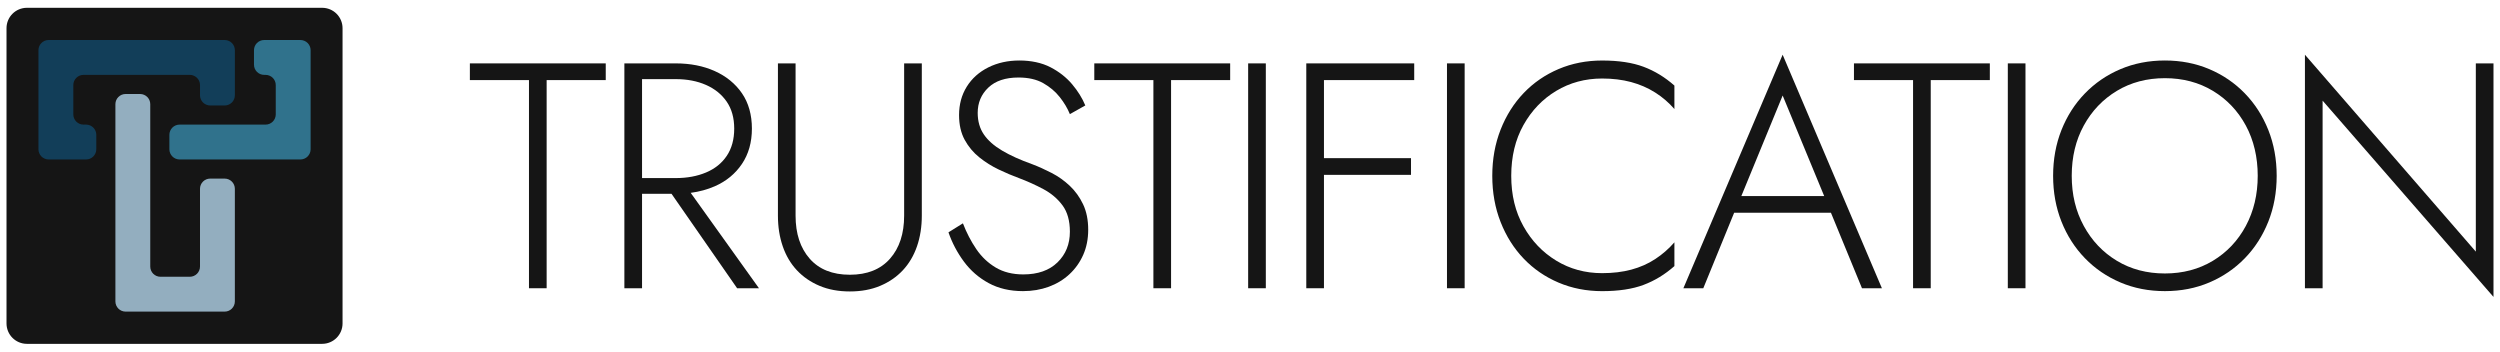
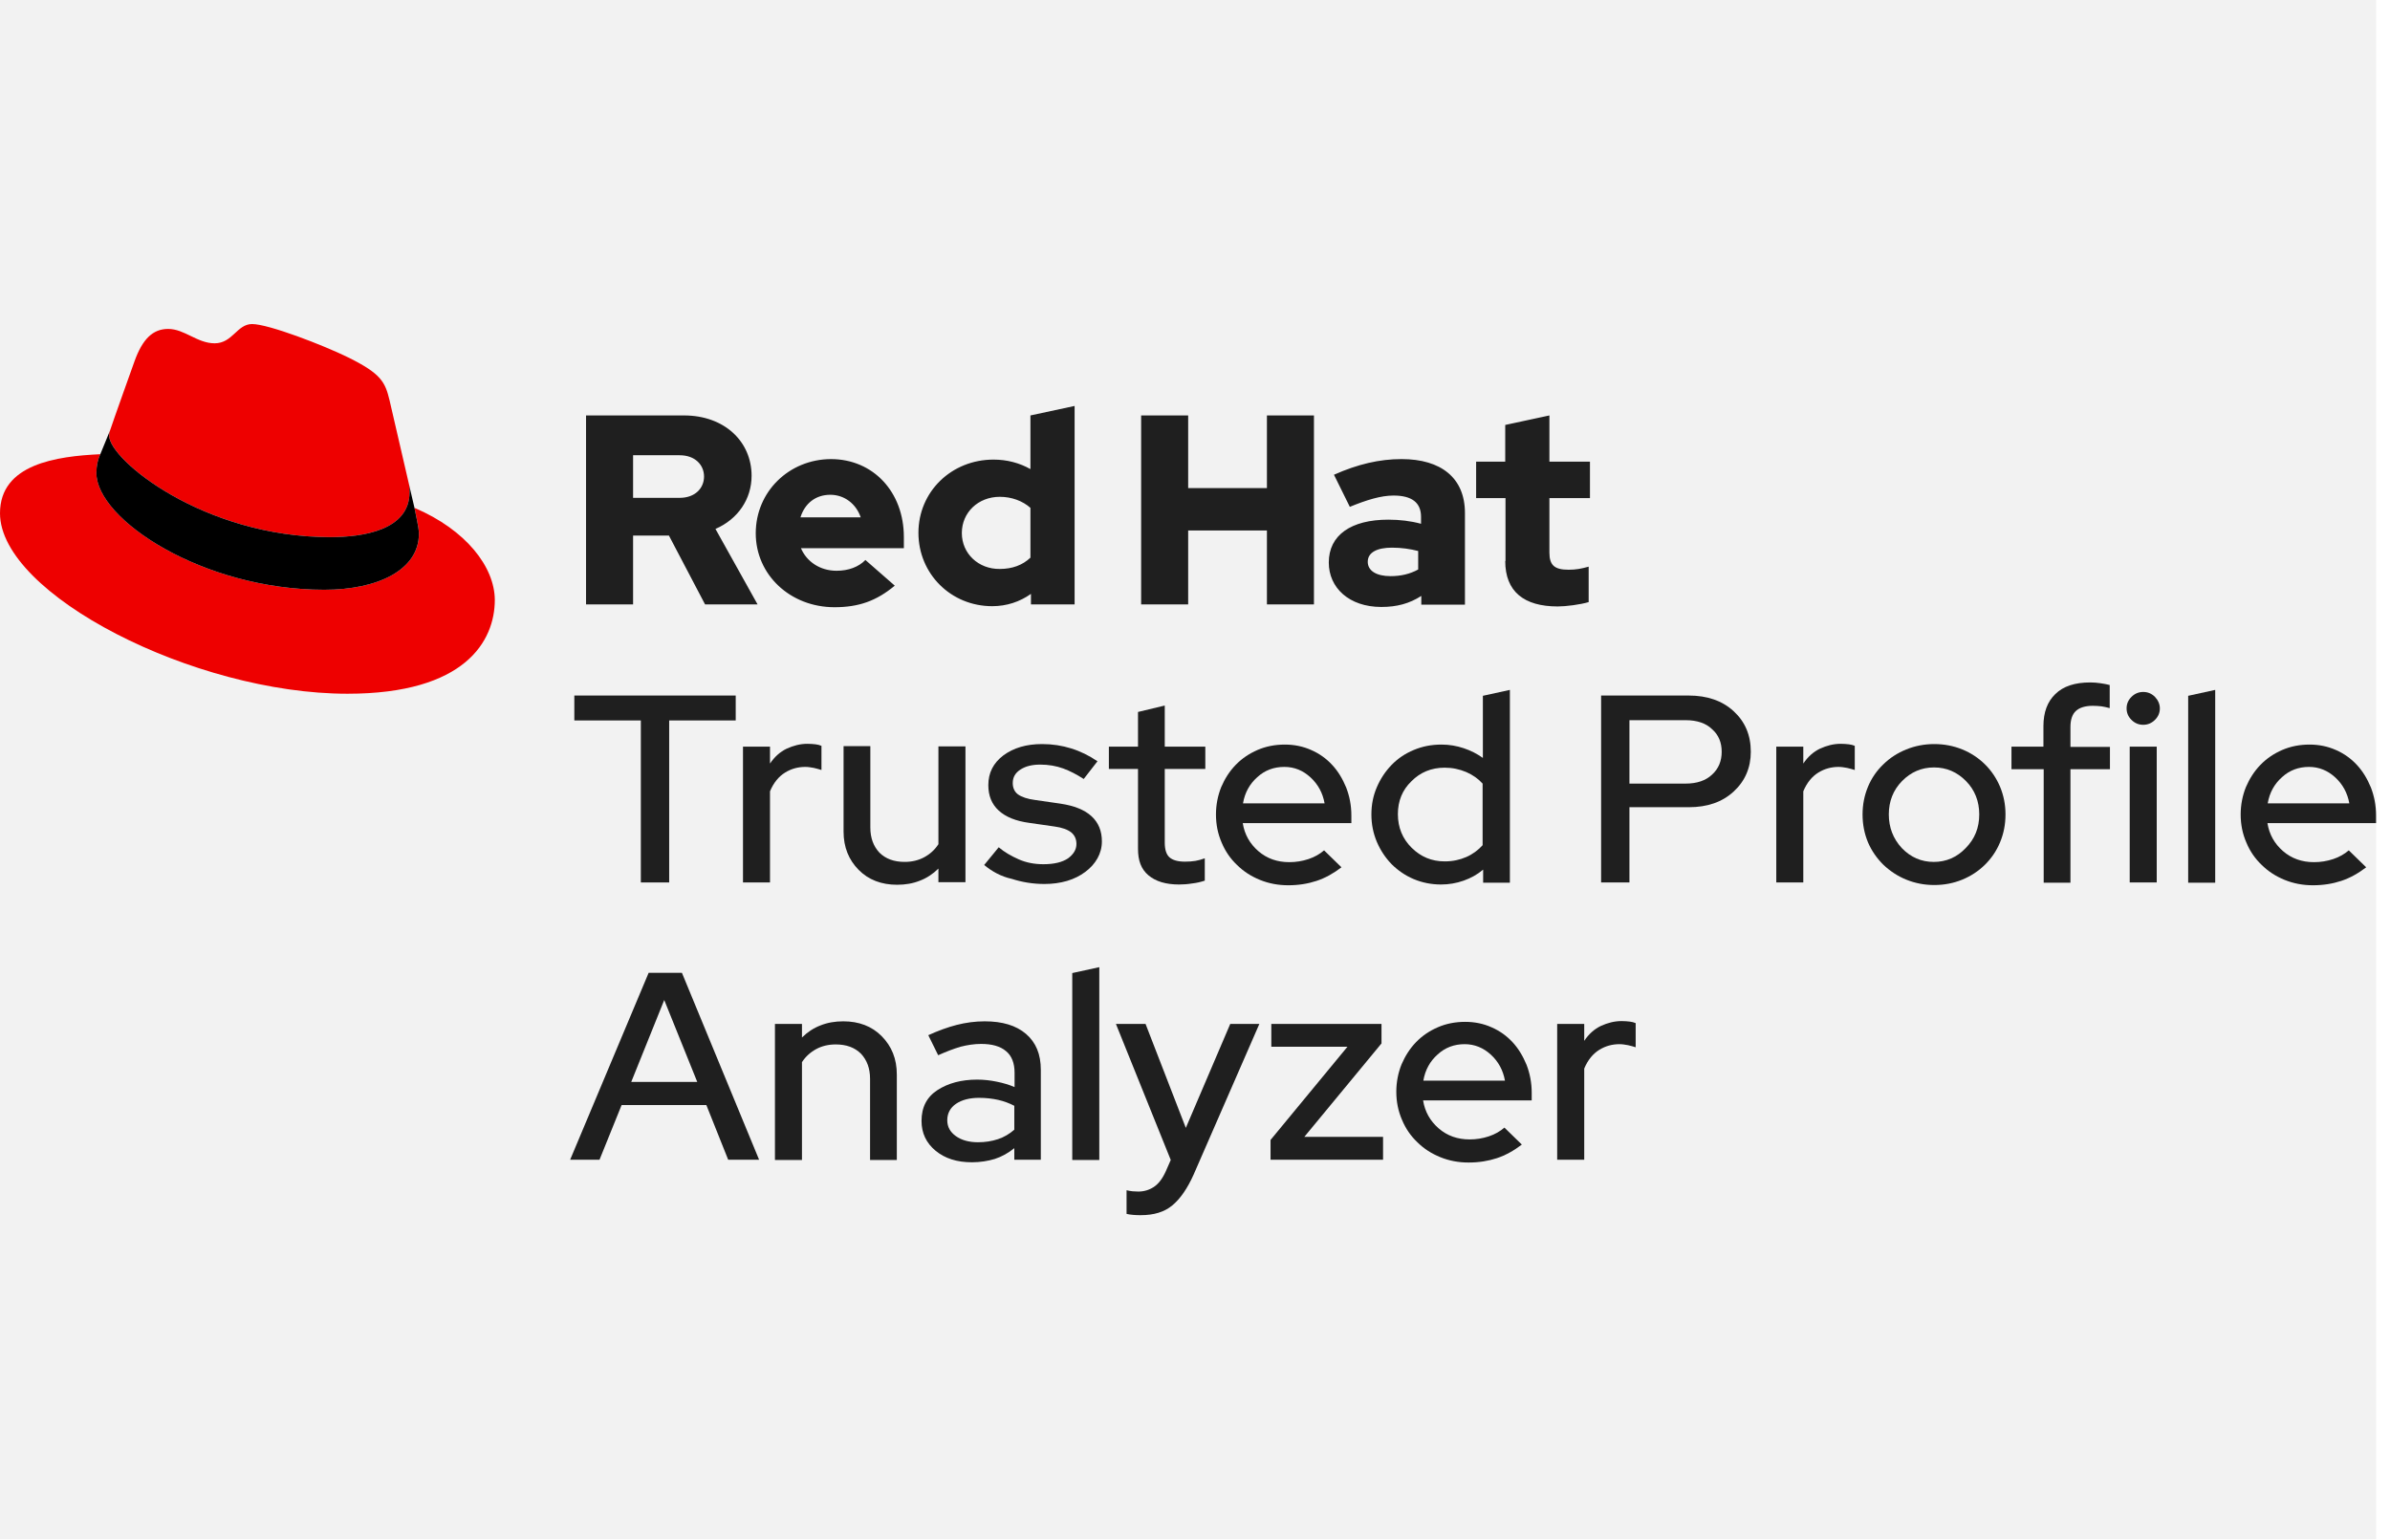
- <svg xmlns="http://www.w3.org/2000/svg" id="artwork" viewBox="0 0 1920 270" width="1920px" height="270px">
-   <defs>
-     <style>
-       .cls-1 {
-         fill: #151515;
-       }
- 
-       .cls-2 {
-         fill: #93aebf;
-       }
- 
-       .cls-3 {
-         fill: #123e59;
-       }
- 
-       .cls-4 {
-         fill: #30728c;
-       }
-     </style>
-   </defs>
-   <path class="cls-1" d="m360.86,48.68h104.35v12.83h-45.39v159.86h-13.57V61.51h-45.39v-12.83Z" />
-   <path class="cls-1" d="m566.1,221.37h16.78l-52.43-73.27c6.66-.89,12.84-2.56,18.51-5.05,8.8-3.86,15.75-9.58,20.85-17.15,5.1-7.56,7.65-16.61,7.65-27.14s-2.55-19.74-7.65-27.14c-5.1-7.4-12.05-13.07-20.85-17.02-8.8-3.95-18.79-5.92-29.97-5.92h-39.47v172.69h13.57v-72.53h22.64l50.38,72.53Zm-73.02-160.6h25.9c8.72,0,16.44,1.48,23.19,4.44,6.74,2.96,12.05,7.24,15.91,12.83,3.86,5.59,5.8,12.5,5.8,20.72s-1.89,15.17-5.67,20.85c-3.78,5.67-9.09,9.95-15.91,12.83-6.83,2.88-14.6,4.32-23.31,4.32h-25.9V60.77Z" />
-   <path class="cls-1" d="m611,48.68v116.93c0,13.82,3.62,24.84,10.85,33.06,7.24,8.23,17.52,12.33,30.84,12.33s23.6-4.11,30.84-12.33c7.24-8.22,10.85-19.24,10.85-33.06V48.68h13.57v116.93c0,8.55-1.23,16.41-3.7,23.56-2.47,7.15-6.09,13.28-10.85,18.38-4.77,5.1-10.57,9.09-17.39,11.96-6.83,2.88-14.6,4.32-23.31,4.32s-16.49-1.44-23.31-4.32c-6.83-2.88-12.62-6.87-17.39-11.96-4.77-5.1-8.39-11.22-10.85-18.38-2.47-7.15-3.7-15.01-3.7-23.56V48.68h13.57Z" />
-   <path class="cls-1" d="m749.76,191.27c4.03,5.92,9,10.65,14.92,14.18,5.92,3.54,12.99,5.3,21.22,5.3,11.18,0,19.94-3.08,26.27-9.25,6.33-6.17,9.5-14.02,9.5-23.56,0-8.39-1.89-15.13-5.67-20.23-3.79-5.1-8.68-9.25-14.68-12.46-6.01-3.21-12.3-6.04-18.87-8.51-4.93-1.81-10.08-3.99-15.42-6.54-5.35-2.55-10.32-5.67-14.93-9.37-4.61-3.7-8.35-8.18-11.22-13.44-2.88-5.26-4.32-11.59-4.32-19,0-8.22,1.97-15.5,5.92-21.83,3.95-6.33,9.46-11.26,16.53-14.8,7.07-3.53,15.05-5.3,23.93-5.3s17.15,1.73,23.81,5.18c6.66,3.45,12.21,7.81,16.65,13.07,4.44,5.27,7.81,10.69,10.11,16.28l-11.84,6.66c-1.81-4.44-4.4-8.8-7.77-13.07-3.37-4.27-7.61-7.85-12.7-10.73-5.1-2.88-11.43-4.32-19-4.32-10.03,0-17.76,2.59-23.19,7.77-5.43,5.18-8.14,11.64-8.14,19.37,0,6.41,1.56,11.93,4.69,16.53,3.12,4.61,7.81,8.76,14.06,12.46,6.25,3.7,13.98,7.2,23.19,10.48,4.77,1.81,9.7,4.03,14.8,6.66,5.1,2.63,9.74,5.92,13.94,9.87,4.19,3.95,7.61,8.68,10.24,14.18,2.63,5.51,3.95,12.05,3.95,19.61,0,7.07-1.28,13.49-3.82,19.24-2.55,5.76-6.09,10.73-10.61,14.93-4.53,4.19-9.83,7.4-15.91,9.62-6.09,2.22-12.67,3.33-19.74,3.33-10.03,0-18.83-2.06-26.4-6.17-7.57-4.11-13.9-9.62-19-16.53-5.1-6.91-9.05-14.39-11.84-22.45l11.1-6.91c2.79,7.24,6.21,13.82,10.24,19.74Z" />
-   <path class="cls-1" d="m840.42,48.68h104.35v12.83h-45.39v159.86h-13.57V61.51h-45.39v-12.83Z" />
-   <path class="cls-1" d="m972.15,48.68v172.69h-13.57V48.68h13.57Z" />
-   <polygon class="cls-1" points="1086.12 61.51 1086.12 48.68 1016.8 48.68 1010.39 48.68 1003.23 48.68 1003.23 221.37 1016.8 221.37 1016.8 134.29 1083.65 134.29 1083.65 121.46 1016.8 121.46 1016.8 61.51 1086.12 61.51" />
-   <path class="cls-1" d="m1124.85,48.68v172.69h-13.57V48.68h13.57Z" />
-   <path class="cls-1" d="m1169.99,173.76c6.25,11.19,14.64,19.98,25.16,26.4,10.52,6.41,22.28,9.62,35.28,9.62,8.22,0,15.7-.9,22.45-2.71,6.74-1.81,12.87-4.52,18.38-8.14,5.51-3.62,10.4-7.89,14.68-12.83v18.26c-7.24,6.41-15.13,11.22-23.68,14.43-8.55,3.21-19.16,4.81-31.82,4.81-12.01,0-23.15-2.18-33.43-6.54-10.28-4.36-19.2-10.48-26.77-18.38-7.57-7.89-13.49-17.27-17.76-28.12-4.28-10.85-6.41-22.7-6.41-35.52s2.14-24.67,6.41-35.52c4.27-10.85,10.2-20.23,17.76-28.12,7.56-7.89,16.49-14.02,26.77-18.38,10.28-4.36,21.42-6.54,33.43-6.54,12.66,0,23.27,1.6,31.82,4.81,8.55,3.21,16.44,8.02,23.68,14.43v18.01c-4.28-4.93-9.21-9.17-14.8-12.7-5.59-3.53-11.76-6.21-18.5-8.02-6.75-1.81-14.15-2.71-22.2-2.71-12.99,0-24.75,3.17-35.28,9.5-10.53,6.33-18.91,15.09-25.16,26.27-6.25,11.19-9.37,24.18-9.37,38.98s3.12,27.55,9.37,38.73Z" />
-   <path class="cls-1" d="m1430.01,221.37h15.29l-76.23-179.35-76.23,179.35h15.29l23.69-57.97h74.35l23.83,57.97Zm-29.03-70.8h-63.63l31.73-77.21,31.9,77.21Z" />
-   <path class="cls-1" d="m1423.84,48.68h104.35v12.83h-45.39v159.86h-13.57V61.51h-45.39v-12.83Z" />
-   <path class="cls-1" d="m1555.57,48.68v172.69h-13.57V48.68h13.57Z" />
-   <path class="cls-1" d="m1583.2,99.87c4.27-10.77,10.28-20.14,18.01-28.12,7.73-7.97,16.81-14.18,27.26-18.63,10.44-4.44,21.83-6.66,34.17-6.66s23.72,2.22,34.17,6.66c10.44,4.44,19.53,10.65,27.26,18.63,7.73,7.98,13.73,17.35,18.01,28.12,4.27,10.77,6.41,22.49,6.41,35.15s-2.14,24.38-6.41,35.15c-4.28,10.77-10.28,20.15-18.01,28.12-7.73,7.98-16.82,14.18-27.26,18.63-10.45,4.44-21.83,6.66-34.17,6.66s-23.73-2.22-34.17-6.66c-10.45-4.44-19.53-10.65-27.26-18.63-7.73-7.97-13.73-17.35-18.01-28.12-4.28-10.77-6.41-22.49-6.41-35.15s2.14-24.38,6.41-35.15Zm17.14,73.64c6.17,11.35,14.64,20.27,25.41,26.77,10.77,6.5,23.07,9.74,36.88,9.74s26.11-3.25,36.88-9.74c10.77-6.5,19.2-15.42,25.29-26.77,6.08-11.35,9.13-24.18,9.13-38.48s-3.04-27.34-9.13-38.61c-6.09-11.26-14.52-20.14-25.29-26.64-10.77-6.49-23.07-9.74-36.88-9.74s-26.11,3.25-36.88,9.74c-10.77,6.5-19.24,15.38-25.41,26.64-6.17,11.27-9.25,24.14-9.25,38.61s3.08,27.14,9.25,38.48Z" />
-   <path class="cls-1" d="m1915,48.68v179.35l-131.24-150.73v144.07h-13.57V42.02l131.24,151.22V48.68h13.57Z" />
-   <rect class="cls-1" x="5" y="5.99" width="258.08" height="258.08" rx="15.66" ry="15.66" />
-   <path class="cls-2" d="m172.54,137.16h-11.11c-4.32,0-7.83,3.51-7.83,7.83v59.73c0,4.32-3.51,7.83-7.83,7.83h-22.54c-4.32,0-7.83-3.51-7.83-7.83v-124.7c0-4.32-3.51-7.83-7.83-7.83h-11.11c-4.32,0-7.83,3.51-7.83,7.83v151.47c0,4.32,3.51,7.83,7.83,7.83h76.08c4.32,0,7.83-3.51,7.83-7.83v-86.5c0-4.32-3.51-7.83-7.83-7.83Z" />
-   <path class="cls-3" d="m29.53,38.56v76.08c0,4.32,3.51,7.83,7.83,7.83h28.76c4.32,0,7.83-3.51,7.83-7.83v-11.11c0-4.32-3.51-7.83-7.83-7.83h-1.98c-4.32,0-7.83-3.51-7.83-7.83v-22.54c0-4.32,3.51-7.83,7.83-7.83h81.64c4.32,0,7.83,3.51,7.83,7.83v7.85c0,4.32,3.5,7.83,7.83,7.83h11.11c4.32,0,7.83-3.51,7.83-7.83v-34.62c0-4.32-3.51-7.83-7.83-7.83H37.36c-4.32,0-7.83,3.51-7.83,7.83Z" />
-   <path class="cls-4" d="m195.06,38.56v11.11c0,4.32,3.51,7.83,7.83,7.83h1.06c4.32,0,7.83,3.51,7.83,7.83v22.54c0,4.32-3.51,7.83-7.83,7.83h-66.03c-4.32,0-7.83,3.51-7.83,7.83v11.11c0,4.32,3.51,7.83,7.83,7.83h92.8c4.32,0,7.83-3.51,7.83-7.83V38.56c0-4.32-3.51-7.83-7.83-7.83h-27.83c-4.32,0-7.83,3.51-7.83,7.83Z" />
+ <svg xmlns="http://www.w3.org/2000/svg" width="118" height="76" viewBox="0 0 118 76" fill="none">
+   <rect width="117.312" height="76" fill="#F2F2F2" />
+   <path d="M28.356 35.573V34.343H36.324V35.573H33.039V43.572H31.64V35.573H28.356Z" fill="#1F1F1F" />
+   <path d="M36.683 43.571V36.865H38.017V37.702C38.236 37.373 38.518 37.119 38.839 36.967C39.172 36.815 39.506 36.726 39.865 36.726C40.019 36.726 40.147 36.739 40.263 36.751C40.378 36.764 40.468 36.789 40.558 36.827V38.019C40.455 37.981 40.327 37.956 40.186 37.917C40.045 37.892 39.904 37.867 39.763 37.867C39.403 37.867 39.07 37.956 38.762 38.146C38.454 38.336 38.197 38.64 38.017 39.071V43.571H36.683Z" fill="#1F1F1F" />
+   <path d="M42.971 36.866V40.859C42.971 41.379 43.124 41.784 43.42 42.101C43.727 42.405 44.138 42.557 44.664 42.557C45.023 42.557 45.344 42.481 45.627 42.329C45.909 42.177 46.153 41.962 46.332 41.683V36.853H47.667V43.559H46.332V42.887C46.063 43.153 45.755 43.356 45.421 43.483C45.075 43.622 44.703 43.686 44.292 43.686C43.522 43.686 42.881 43.445 42.393 42.95C41.906 42.456 41.649 41.835 41.649 41.062V36.84H42.971V36.866Z" fill="#1F1F1F" />
+   <path d="M48.591 42.71L49.309 41.835C49.592 42.076 49.925 42.266 50.297 42.431C50.669 42.596 51.08 42.672 51.516 42.672C52.055 42.672 52.453 42.57 52.735 42.38C53.005 42.177 53.146 41.949 53.146 41.67C53.146 41.429 53.056 41.239 52.889 41.1C52.709 40.96 52.44 40.859 52.055 40.808L50.823 40.631C50.156 40.542 49.656 40.339 49.309 40.022C48.963 39.705 48.796 39.287 48.796 38.767C48.796 38.159 49.04 37.677 49.54 37.297C50.041 36.929 50.669 36.739 51.452 36.739C51.965 36.739 52.44 36.815 52.889 36.955C53.338 37.094 53.775 37.309 54.185 37.588L53.505 38.463C53.171 38.248 52.838 38.07 52.491 37.943C52.145 37.817 51.76 37.753 51.362 37.753C50.965 37.753 50.644 37.829 50.387 37.994C50.13 38.159 50.002 38.374 50.002 38.666C50.002 38.907 50.092 39.097 50.259 39.224C50.438 39.35 50.721 39.452 51.118 39.502L52.35 39.68C53.03 39.781 53.544 39.984 53.89 40.301C54.236 40.618 54.403 41.036 54.403 41.544C54.403 41.848 54.326 42.127 54.185 42.38C54.044 42.634 53.839 42.862 53.582 43.052C53.325 43.242 53.03 43.394 52.684 43.496C52.337 43.597 51.965 43.648 51.568 43.648C51.003 43.648 50.464 43.559 49.951 43.394C49.425 43.28 48.976 43.027 48.591 42.71Z" fill="#1F1F1F" />
+   <path d="M56.186 41.911V37.969H54.748V36.866H56.186V35.154L57.507 34.837V36.866H59.509V37.969H57.507V41.607C57.507 41.949 57.584 42.19 57.738 42.329C57.892 42.469 58.149 42.545 58.508 42.545C58.7 42.545 58.867 42.532 59.021 42.507C59.162 42.481 59.316 42.443 59.483 42.38V43.483C59.291 43.546 59.085 43.597 58.854 43.622C58.623 43.66 58.405 43.673 58.213 43.673C57.559 43.673 57.058 43.521 56.699 43.217C56.34 42.912 56.186 42.494 56.186 41.911Z" fill="#1F1F1F" />
+   <path d="M60.035 40.212C60.035 39.743 60.125 39.287 60.292 38.868C60.471 38.45 60.702 38.083 61.01 37.766C61.318 37.449 61.678 37.208 62.088 37.03C62.499 36.853 62.948 36.764 63.435 36.764C63.897 36.764 64.334 36.853 64.731 37.03C65.142 37.208 65.488 37.461 65.77 37.766C66.066 38.083 66.284 38.45 66.463 38.881C66.63 39.312 66.72 39.769 66.72 40.263V40.643H61.357C61.447 41.201 61.703 41.657 62.127 42.025C62.55 42.392 63.063 42.57 63.653 42.57C63.987 42.57 64.295 42.519 64.603 42.418C64.911 42.316 65.168 42.164 65.373 41.987L66.232 42.824C65.835 43.128 65.424 43.356 65.001 43.495C64.577 43.635 64.115 43.711 63.602 43.711C63.102 43.711 62.64 43.622 62.204 43.445C61.767 43.267 61.395 43.026 61.075 42.709C60.754 42.405 60.497 42.038 60.317 41.606C60.125 41.163 60.035 40.706 60.035 40.212ZM63.41 37.867C62.896 37.867 62.447 38.032 62.075 38.374C61.703 38.704 61.459 39.135 61.37 39.667H65.398C65.309 39.16 65.078 38.729 64.706 38.387C64.334 38.044 63.91 37.867 63.41 37.867Z" fill="#1F1F1F" />
+   <path d="M73.226 43.572V42.938C72.944 43.179 72.623 43.356 72.263 43.483C71.904 43.61 71.532 43.673 71.147 43.673C70.672 43.673 70.223 43.584 69.8 43.407C69.376 43.229 69.017 42.976 68.709 42.672C68.401 42.355 68.158 41.987 67.978 41.569C67.798 41.138 67.709 40.694 67.709 40.212C67.709 39.731 67.798 39.287 67.978 38.869C68.158 38.45 68.401 38.083 68.709 37.766C69.017 37.449 69.376 37.208 69.8 37.031C70.223 36.853 70.672 36.764 71.173 36.764C71.558 36.764 71.917 36.828 72.263 36.942C72.61 37.056 72.931 37.221 73.213 37.423V34.356L74.547 34.064V43.584H73.226V43.572ZM69.017 40.2C69.017 40.859 69.248 41.417 69.697 41.86C70.146 42.304 70.685 42.532 71.327 42.532C71.725 42.532 72.071 42.456 72.392 42.317C72.713 42.177 72.982 41.974 73.2 41.733V38.691C72.982 38.45 72.713 38.26 72.392 38.121C72.058 37.981 71.712 37.905 71.327 37.905C70.672 37.905 70.121 38.133 69.684 38.577C69.235 39.008 69.017 39.553 69.017 40.2Z" fill="#1F1F1F" />
+   <path d="M79.051 43.572V34.343H83.375C84.286 34.343 85.03 34.597 85.594 35.116C86.159 35.636 86.441 36.295 86.441 37.119C86.441 37.905 86.159 38.564 85.594 39.084C85.03 39.604 84.299 39.857 83.375 39.857H80.449V43.572H79.051ZM83.234 35.56H80.449V38.691H83.221C83.785 38.691 84.222 38.539 84.529 38.247C84.85 37.956 85.004 37.576 85.004 37.119C85.004 36.663 84.85 36.283 84.529 36.004C84.234 35.712 83.785 35.56 83.234 35.56Z" fill="#1F1F1F" />
+   <path d="M87.699 43.571V36.865H89.033V37.702C89.251 37.373 89.534 37.119 89.854 36.967C90.188 36.815 90.522 36.726 90.881 36.726C91.035 36.726 91.163 36.739 91.278 36.751C91.394 36.764 91.484 36.789 91.574 36.827V38.019C91.471 37.981 91.343 37.956 91.201 37.917C91.06 37.892 90.919 37.867 90.778 37.867C90.419 37.867 90.085 37.956 89.777 38.146C89.469 38.336 89.213 38.64 89.033 39.071V43.571H87.699Z" fill="#1F1F1F" />
+   <path d="M91.959 40.212C91.959 39.731 92.049 39.274 92.228 38.843C92.408 38.412 92.665 38.045 92.985 37.74C93.306 37.424 93.678 37.183 94.115 37.005C94.551 36.828 95.013 36.739 95.5 36.739C95.988 36.739 96.45 36.828 96.886 37.005C97.322 37.183 97.694 37.436 98.002 37.74C98.323 38.057 98.567 38.425 98.746 38.843C98.926 39.274 99.016 39.731 99.016 40.212C99.016 40.707 98.926 41.163 98.746 41.594C98.567 42.025 98.31 42.393 98.002 42.697C97.681 43.014 97.309 43.255 96.886 43.432C96.45 43.61 95.988 43.699 95.5 43.699C95.013 43.699 94.551 43.61 94.115 43.432C93.678 43.255 93.306 43.001 92.985 42.697C92.665 42.38 92.408 42.013 92.228 41.594C92.049 41.163 91.959 40.707 91.959 40.212ZM97.72 40.212C97.72 39.566 97.502 39.008 97.066 38.565C96.629 38.121 96.103 37.893 95.487 37.893C94.872 37.893 94.346 38.121 93.909 38.565C93.473 39.008 93.255 39.566 93.255 40.212C93.255 40.859 93.473 41.417 93.896 41.873C94.333 42.329 94.859 42.558 95.475 42.558C96.091 42.558 96.617 42.329 97.053 41.873C97.502 41.417 97.72 40.872 97.72 40.212Z" fill="#1F1F1F" />
+   <path d="M99.311 36.865H100.889V35.851C100.889 35.179 101.081 34.647 101.479 34.267C101.864 33.886 102.441 33.696 103.198 33.696C103.365 33.696 103.532 33.709 103.699 33.734C103.865 33.76 104.019 33.785 104.161 33.823V34.964C104.007 34.926 103.865 34.888 103.75 34.875C103.622 34.862 103.481 34.85 103.327 34.85C102.954 34.85 102.672 34.938 102.493 35.103C102.313 35.268 102.223 35.534 102.223 35.889V36.878H104.173V37.981H102.223V43.584H100.902V37.981H99.311V36.865Z" fill="#1F1F1F" />
+   <path d="M105.816 35.788C105.598 35.788 105.405 35.712 105.238 35.547C105.072 35.383 104.995 35.192 104.995 34.977C104.995 34.761 105.072 34.571 105.238 34.406C105.405 34.242 105.598 34.166 105.816 34.166C106.034 34.166 106.226 34.242 106.393 34.406C106.547 34.571 106.637 34.761 106.637 34.977C106.637 35.192 106.56 35.383 106.393 35.547C106.239 35.699 106.047 35.788 105.816 35.788ZM106.483 36.866V43.572H105.149V36.866H106.483Z" fill="#1F1F1F" />
+   <path d="M109.37 34.064V43.584H108.036V34.356L109.37 34.064Z" fill="#1F1F1F" />
+   <path d="M110.627 40.212C110.627 39.743 110.717 39.287 110.884 38.868C111.064 38.45 111.295 38.083 111.603 37.766C111.911 37.449 112.27 37.208 112.68 37.03C113.091 36.853 113.54 36.764 114.028 36.764C114.49 36.764 114.926 36.853 115.324 37.03C115.734 37.208 116.081 37.461 116.363 37.766C116.658 38.083 116.876 38.45 117.056 38.881C117.222 39.312 117.312 39.769 117.312 40.263V40.643H111.949C112.039 41.201 112.295 41.657 112.719 42.025C113.142 42.392 113.656 42.57 114.246 42.57C114.579 42.57 114.887 42.519 115.195 42.418C115.503 42.316 115.76 42.164 115.965 41.987L116.825 42.824C116.427 43.128 116.016 43.356 115.593 43.495C115.17 43.635 114.708 43.711 114.194 43.711C113.694 43.711 113.232 43.622 112.796 43.445C112.36 43.267 111.988 43.026 111.667 42.709C111.346 42.405 111.089 42.038 110.91 41.606C110.717 41.163 110.627 40.706 110.627 40.212ZM114.002 37.867C113.489 37.867 113.04 38.032 112.668 38.374C112.295 38.704 112.052 39.135 111.962 39.667H115.991C115.901 39.16 115.67 38.729 115.298 38.387C114.926 38.044 114.49 37.867 114.002 37.867Z" fill="#1F1F1F" />
+   <path d="M28.15 57.262L32.025 48.034H33.668L37.478 57.262H35.952L34.874 54.562H30.691L29.6 57.262H28.15ZM31.166 53.421H34.425L32.795 49.377L31.166 53.421Z" fill="#1F1F1F" />
+   <path d="M38.261 57.262V50.556H39.595V51.228C39.865 50.962 40.172 50.759 40.506 50.632C40.853 50.493 41.225 50.429 41.635 50.429C42.405 50.429 43.047 50.67 43.534 51.165C44.022 51.659 44.278 52.28 44.278 53.053V57.275H42.957V53.269C42.957 52.749 42.803 52.344 42.508 52.027C42.2 51.722 41.789 51.57 41.263 51.57C40.904 51.57 40.583 51.646 40.301 51.798C40.019 51.951 39.775 52.166 39.595 52.445V57.275H38.261V57.262Z" fill="#1F1F1F" />
+   <path d="M47.988 57.389C47.243 57.389 46.653 57.199 46.191 56.818C45.73 56.438 45.498 55.944 45.498 55.348C45.498 54.676 45.755 54.169 46.281 53.827C46.807 53.484 47.462 53.307 48.244 53.307C48.578 53.307 48.899 53.345 49.207 53.408C49.527 53.472 49.822 53.56 50.092 53.675V52.965C50.092 52.496 49.951 52.128 49.669 51.9C49.386 51.659 48.976 51.545 48.437 51.545C48.103 51.545 47.77 51.596 47.423 51.684C47.077 51.786 46.718 51.925 46.32 52.103L45.832 51.114C46.307 50.898 46.782 50.721 47.231 50.607C47.68 50.493 48.142 50.429 48.616 50.429C49.489 50.429 50.169 50.632 50.657 51.051C51.144 51.469 51.388 52.052 51.388 52.825V57.262H50.079V56.692C49.784 56.932 49.463 57.11 49.117 57.224C48.783 57.325 48.398 57.389 47.988 57.389ZM46.769 55.31C46.769 55.639 46.91 55.893 47.192 56.096C47.474 56.299 47.847 56.4 48.283 56.4C48.642 56.4 48.963 56.349 49.271 56.248C49.579 56.147 49.848 55.982 50.079 55.779V54.6C49.835 54.473 49.566 54.372 49.284 54.308C49.001 54.245 48.681 54.207 48.334 54.207C47.872 54.207 47.487 54.308 47.205 54.499C46.923 54.689 46.769 54.968 46.769 55.31Z" fill="#1F1F1F" />
+   <path d="M54.275 47.755V57.275H52.94V48.046L54.275 47.755Z" fill="#1F1F1F" />
+   <path d="M57.559 57.832L57.803 57.275L55.095 50.556H56.558L58.547 55.69L60.741 50.556H62.178L58.932 57.997C58.624 58.682 58.277 59.189 57.88 59.518C57.482 59.848 56.968 60 56.327 60C56.212 60 56.083 60 55.955 59.987C55.827 59.975 55.711 59.962 55.621 59.937V58.77C55.724 58.796 55.827 58.809 55.916 58.821C56.006 58.821 56.109 58.834 56.199 58.834C56.481 58.834 56.738 58.758 56.968 58.606C57.2 58.453 57.392 58.2 57.559 57.832Z" fill="#1F1F1F" />
+   <path d="M62.73 57.262V56.286L66.527 51.684H62.768V50.556H68.208V51.52L64.397 56.134H68.285V57.262H62.73Z" fill="#1F1F1F" />
+   <path d="M68.939 53.903C68.939 53.434 69.029 52.977 69.196 52.559C69.376 52.141 69.607 51.773 69.915 51.456C70.222 51.139 70.582 50.898 70.992 50.721C71.403 50.543 71.852 50.455 72.34 50.455C72.802 50.455 73.238 50.543 73.635 50.721C74.046 50.898 74.393 51.152 74.675 51.456C74.97 51.773 75.188 52.141 75.368 52.572C75.534 53.003 75.624 53.459 75.624 53.953V54.334H70.261C70.351 54.891 70.608 55.348 71.031 55.715C71.454 56.083 71.968 56.26 72.558 56.26C72.891 56.26 73.199 56.21 73.507 56.108C73.815 56.007 74.072 55.855 74.277 55.677L75.137 56.514C74.739 56.818 74.328 57.046 73.905 57.186C73.482 57.325 73.02 57.401 72.506 57.401C72.006 57.401 71.544 57.313 71.108 57.135C70.672 56.958 70.299 56.717 69.979 56.4C69.658 56.096 69.401 55.728 69.222 55.297C69.029 54.853 68.939 54.397 68.939 53.903ZM72.314 51.557C71.801 51.557 71.352 51.722 70.98 52.065C70.608 52.394 70.364 52.825 70.274 53.358H74.303C74.213 52.85 73.982 52.419 73.61 52.077C73.238 51.735 72.802 51.557 72.314 51.557Z" fill="#1F1F1F" />
+   <path d="M76.882 57.262V50.556H78.217V51.393C78.435 51.063 78.717 50.81 79.038 50.657C79.371 50.505 79.705 50.417 80.064 50.417C80.218 50.417 80.347 50.429 80.462 50.442C80.578 50.455 80.667 50.48 80.757 50.518V51.71C80.655 51.672 80.526 51.646 80.385 51.608C80.244 51.583 80.103 51.557 79.962 51.557C79.603 51.557 79.269 51.646 78.961 51.836C78.653 52.027 78.396 52.331 78.217 52.762V57.262H76.882Z" fill="#1F1F1F" />
+   <path d="M16.295 26.521C17.899 26.521 20.221 26.192 20.221 24.303C20.221 24.151 20.221 24.012 20.183 23.872L19.233 19.765C19.015 18.865 18.823 18.459 17.219 17.661C15.961 17.04 13.254 16 12.446 16C11.702 16 11.484 16.951 10.598 16.951C9.739 16.951 9.11 16.241 8.302 16.241C7.532 16.241 7.031 16.761 6.646 17.825C6.646 17.825 5.569 20.83 5.427 21.273C5.389 21.362 5.389 21.451 5.389 21.514C5.389 22.693 10.046 26.521 16.295 26.521ZM20.465 25.076C20.683 26.116 20.683 26.23 20.683 26.357C20.683 28.131 18.669 29.12 16.013 29.12C10.008 29.12 4.76 25.647 4.76 23.352C4.76 22.997 4.837 22.668 4.953 22.427C2.797 22.528 0 22.909 0 25.343C0 29.336 9.572 34.254 17.155 34.254C22.967 34.254 24.43 31.655 24.43 29.615C24.417 27.992 23.018 26.167 20.465 25.076Z" fill="#EE0000" />
+   <path d="M20.464 25.076C20.682 26.116 20.682 26.23 20.682 26.357C20.682 28.131 18.668 29.12 16.012 29.12C10.007 29.12 4.759 25.647 4.759 23.352C4.759 22.997 4.836 22.668 4.952 22.427L5.426 21.273C5.388 21.362 5.388 21.451 5.388 21.514C5.388 22.693 10.045 26.521 16.294 26.521C17.898 26.521 20.22 26.192 20.22 24.303C20.22 24.151 20.22 24.011 20.182 23.872L20.464 25.076Z" fill="black" />
+   <path d="M74.317 27.7C74.317 29.209 75.241 29.944 76.909 29.944C77.319 29.944 78.012 29.855 78.436 29.729V27.979C78.076 28.081 77.807 28.131 77.448 28.131C76.755 28.131 76.498 27.916 76.498 27.282V24.595H78.5V22.794H76.498V20.513L74.317 20.982V22.794H72.88V24.595H74.33V27.7H74.317ZM67.529 27.738C67.529 27.269 68.004 27.041 68.723 27.041C69.197 27.041 69.621 27.105 70.019 27.206V28.119C69.608 28.347 69.146 28.448 68.659 28.448C67.953 28.448 67.529 28.182 67.529 27.738ZM68.197 29.969C68.966 29.969 69.582 29.805 70.173 29.424V29.855H72.328V25.33C72.328 23.606 71.16 22.668 69.197 22.668C68.107 22.668 67.029 22.921 65.861 23.441L66.644 25.026C67.478 24.683 68.184 24.468 68.8 24.468C69.698 24.468 70.16 24.81 70.16 25.52V25.862C69.647 25.723 69.108 25.659 68.543 25.659C66.708 25.659 65.605 26.42 65.605 27.776C65.605 29.019 66.606 29.969 68.197 29.969ZM56.341 29.843H58.663V26.192H62.551V29.843H64.873V20.513H62.551V24.1H58.663V20.513H56.341V29.843ZM47.488 26.319C47.488 25.305 48.296 24.531 49.361 24.531C49.951 24.531 50.49 24.734 50.875 25.076V27.535C50.49 27.903 49.977 28.093 49.361 28.093C48.309 28.106 47.488 27.333 47.488 26.319ZM50.901 29.843H53.056V20.044L50.875 20.513V23.162C50.336 22.858 49.72 22.693 49.053 22.693C46.974 22.693 45.345 24.278 45.345 26.306C45.345 28.334 46.949 29.931 48.989 29.931C49.695 29.931 50.349 29.716 50.901 29.323V29.843ZM40.995 24.43C41.688 24.43 42.266 24.873 42.496 25.545H39.52C39.738 24.848 40.277 24.43 40.995 24.43ZM37.313 26.331C37.313 28.385 39.019 29.982 41.201 29.982C42.407 29.982 43.279 29.665 44.177 28.917L42.727 27.65C42.394 27.992 41.894 28.182 41.303 28.182C40.495 28.182 39.828 27.738 39.545 27.067H44.626V26.521C44.626 24.278 43.1 22.668 41.021 22.668C38.955 22.68 37.313 24.278 37.313 26.331ZM33.553 22.478C34.323 22.478 34.76 22.959 34.76 23.53C34.76 24.1 34.323 24.582 33.553 24.582H31.257V22.478H33.553ZM28.934 29.843H31.257V26.445H33.027L34.811 29.843H37.403L35.324 26.116C36.44 25.634 37.108 24.633 37.108 23.492C37.108 21.806 35.773 20.513 33.772 20.513H28.934V29.843Z" fill="#1F1F1F" />
</svg>
